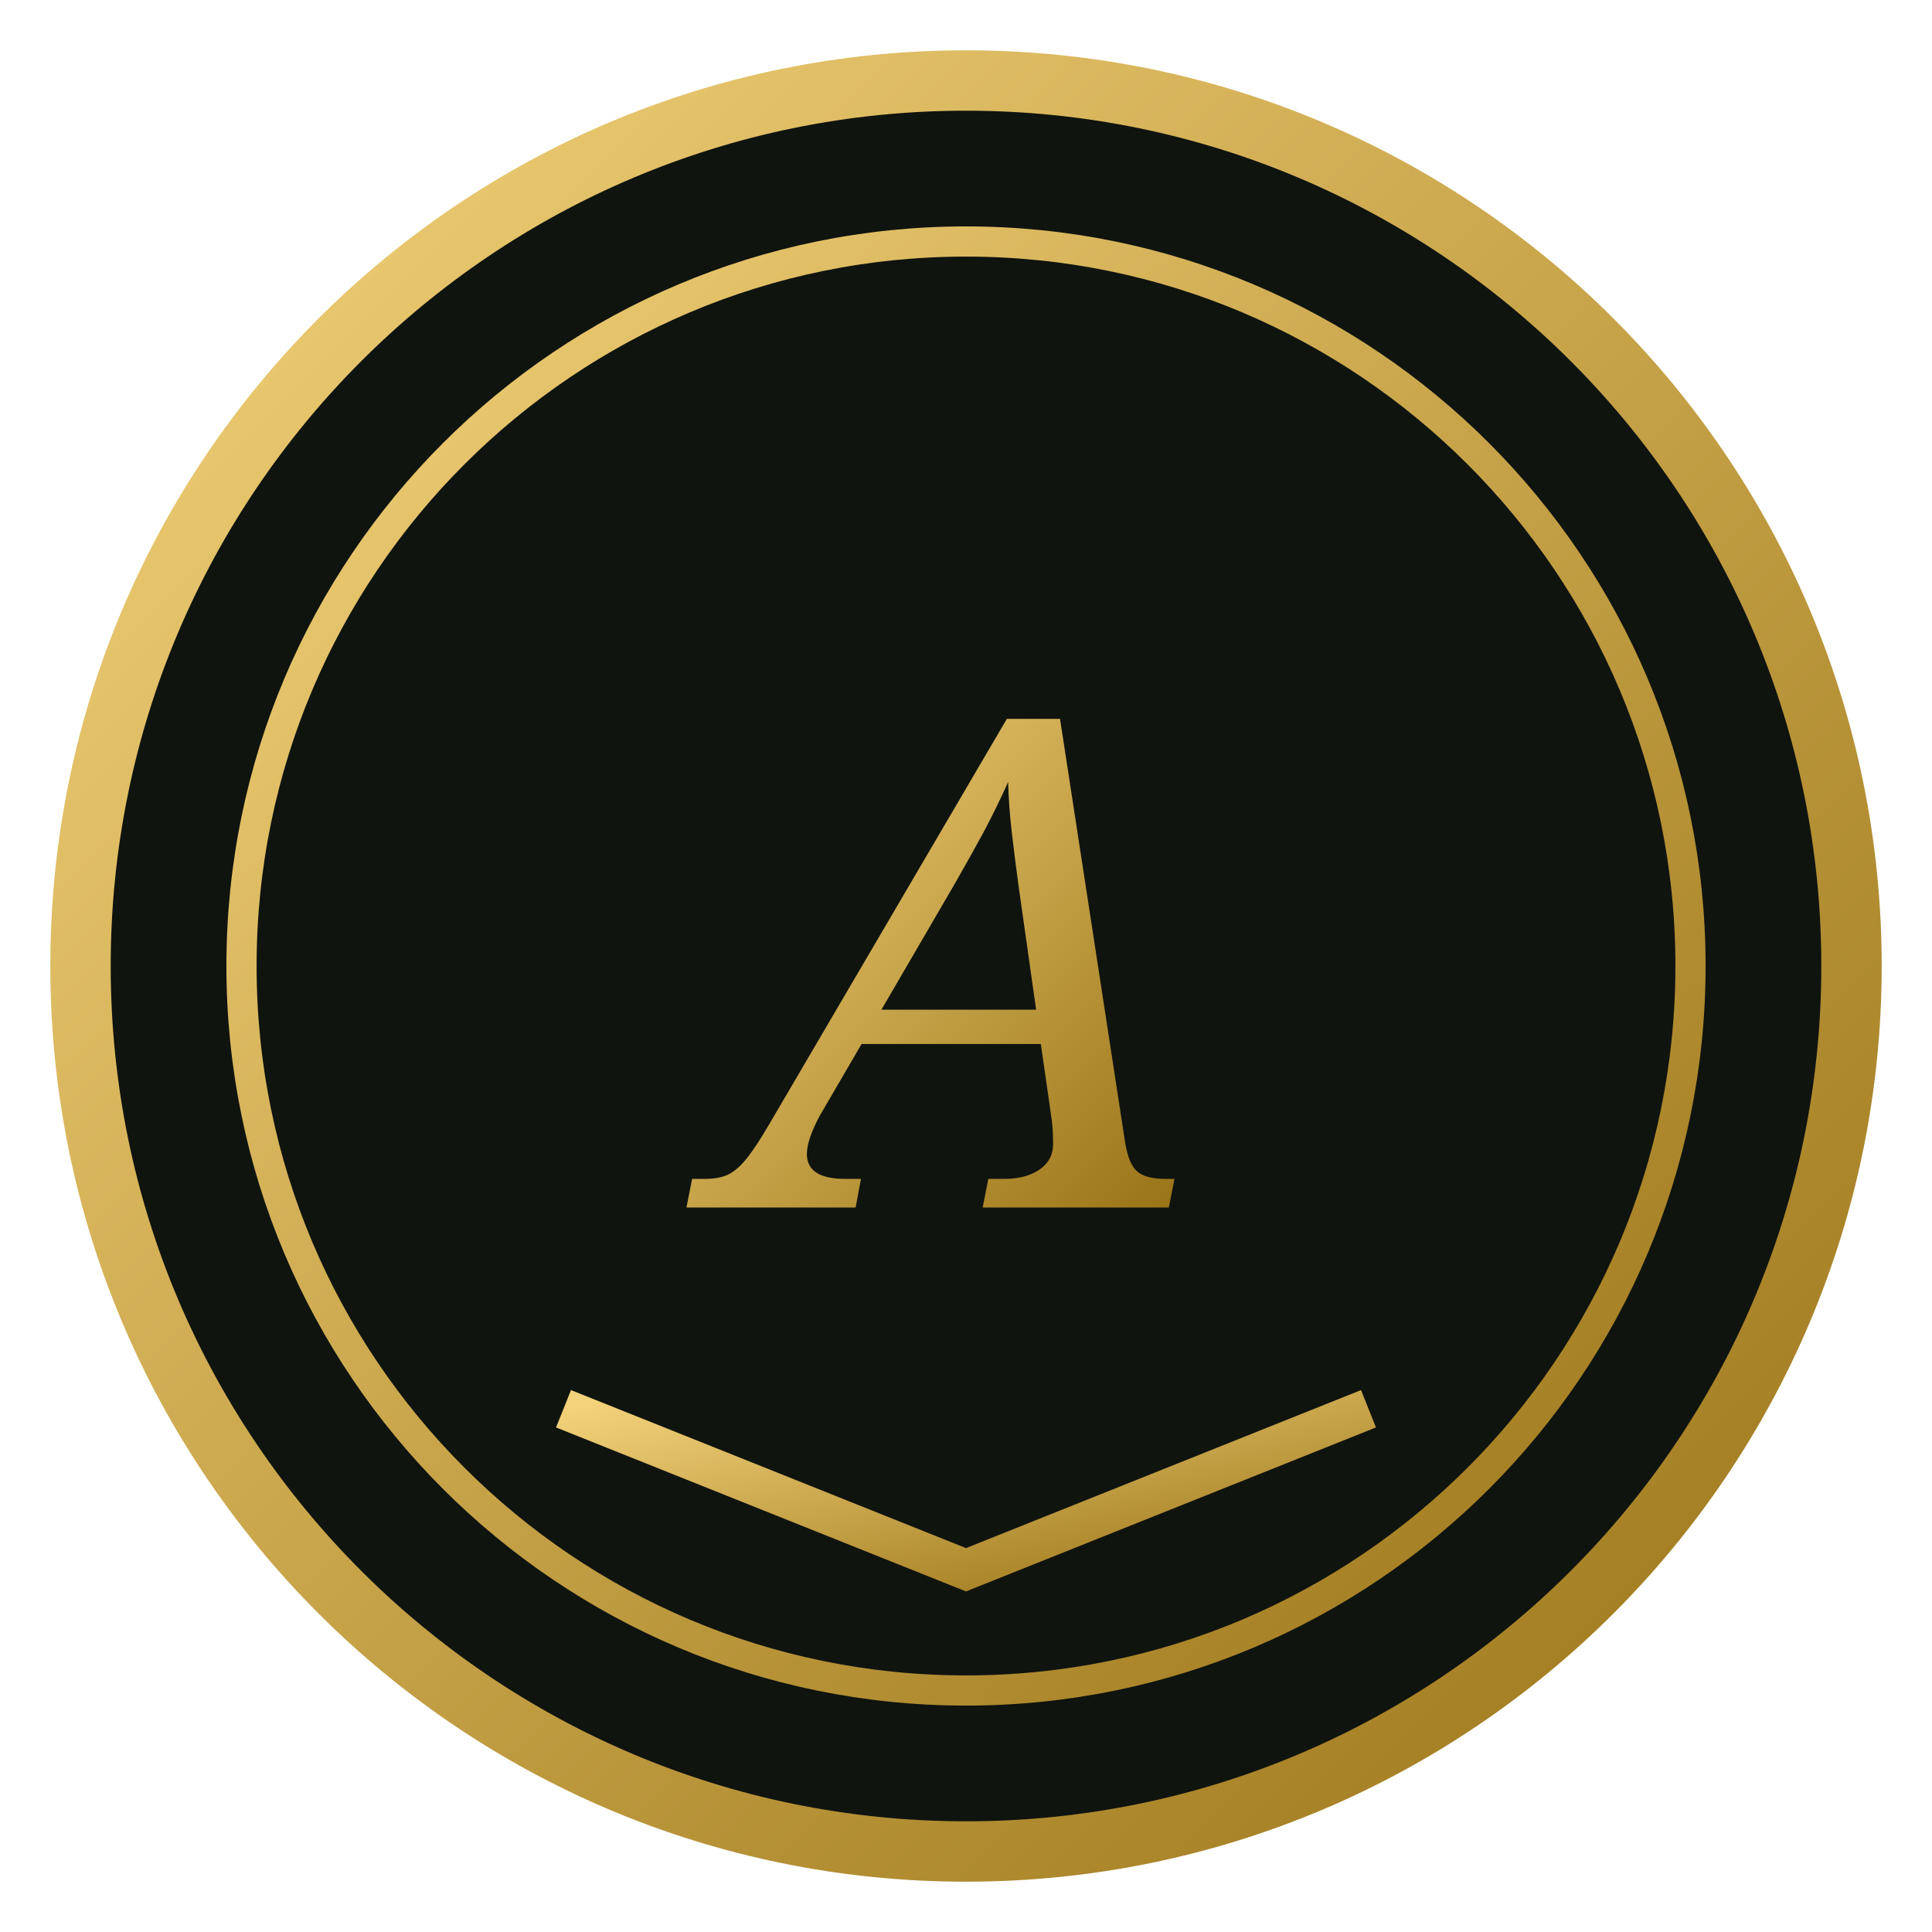
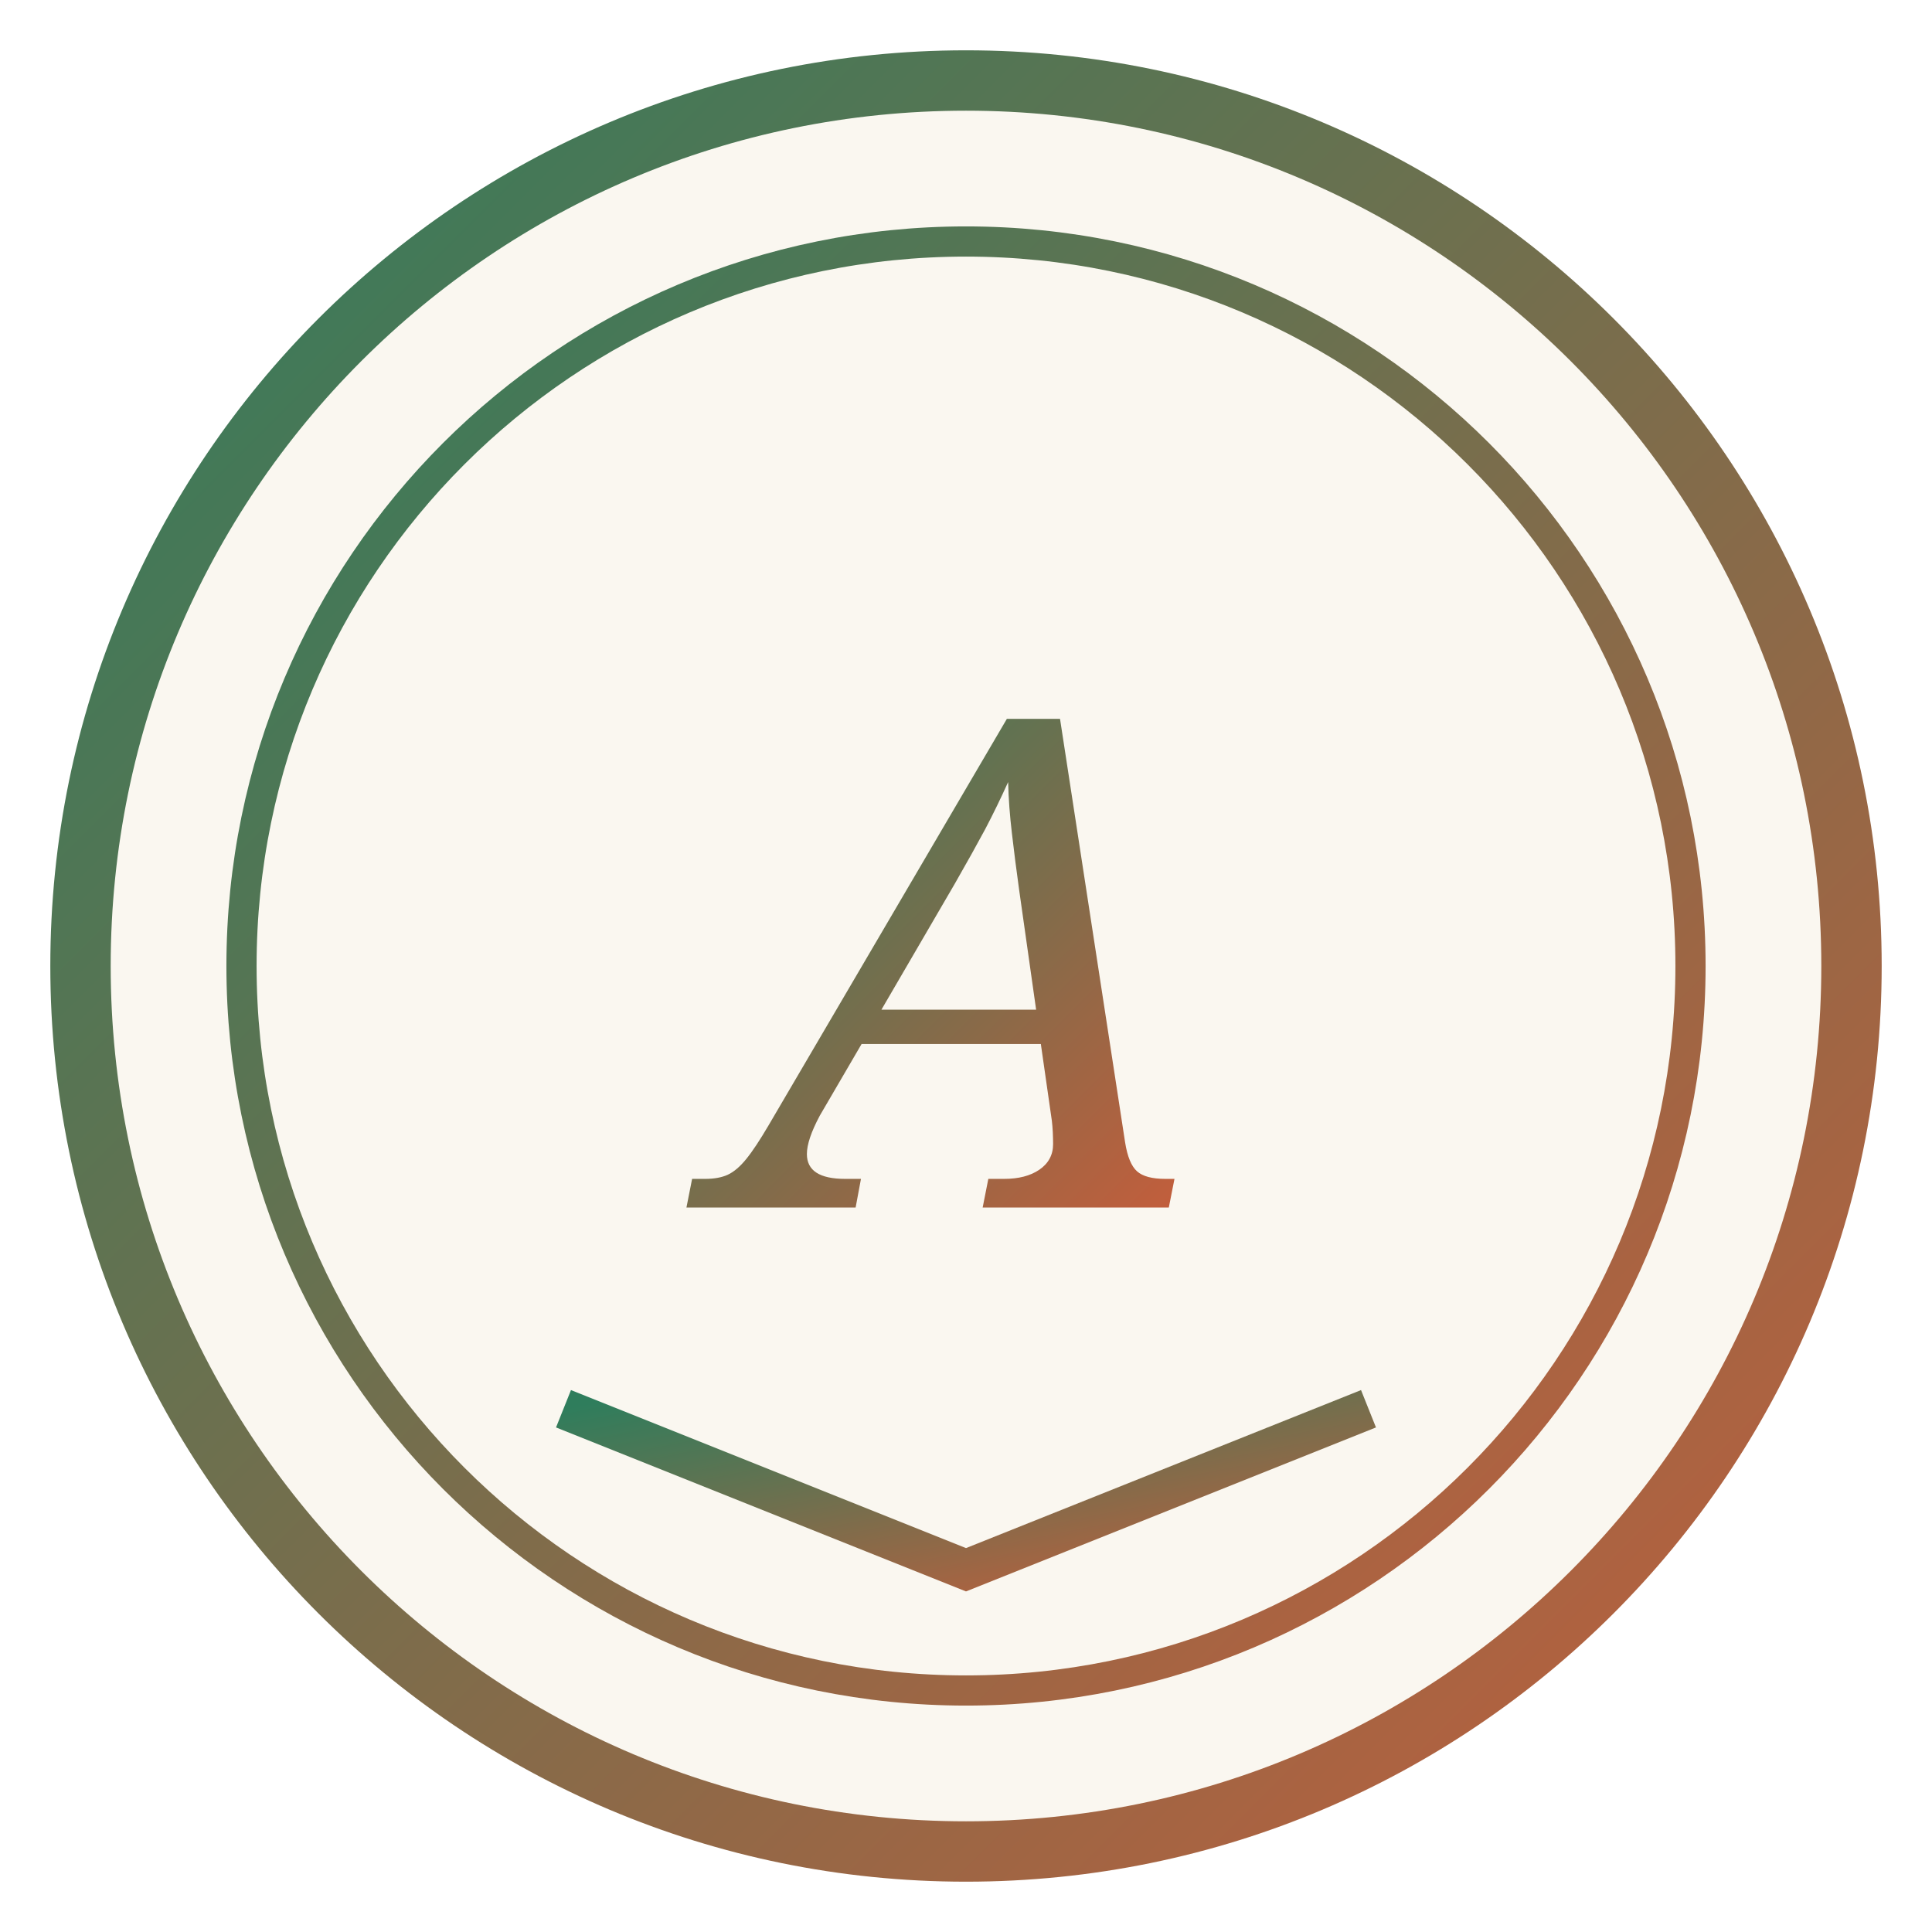
<svg xmlns="http://www.w3.org/2000/svg" viewBox="0 0 96 96">
  <defs>
    <linearGradient id="dg" x1="0" y1="0" x2="1" y2="1">
-       <stop offset="0" stop-color="#f3d27a" />
-       <stop offset="1" stop-color="#9a7418" />
+       <stop offset="0" stop-color="#2f7d5c" />
+       <stop offset="1" stop-color="#c25e3c" />
    </linearGradient>
  </defs>
-   <circle cx="48" cy="48" r="44" fill="#10140f" stroke="url(#dg)" stroke-width="3" />
+   <circle cx="48" cy="48" r="44" fill="#faf7f0" stroke="url(#dg)" stroke-width="3" />
  <circle cx="48" cy="48" r="36" fill="none" stroke="url(#dg)" stroke-width="1.5" />
  <text x="48" y="60" text-anchor="middle" font-family="Georgia,serif" font-size="34" fill="url(#dg)" font-style="italic">A</text>
  <path d="M28 70 L48 78 L68 70" stroke="url(#dg)" stroke-width="2" fill="none" />
</svg>
